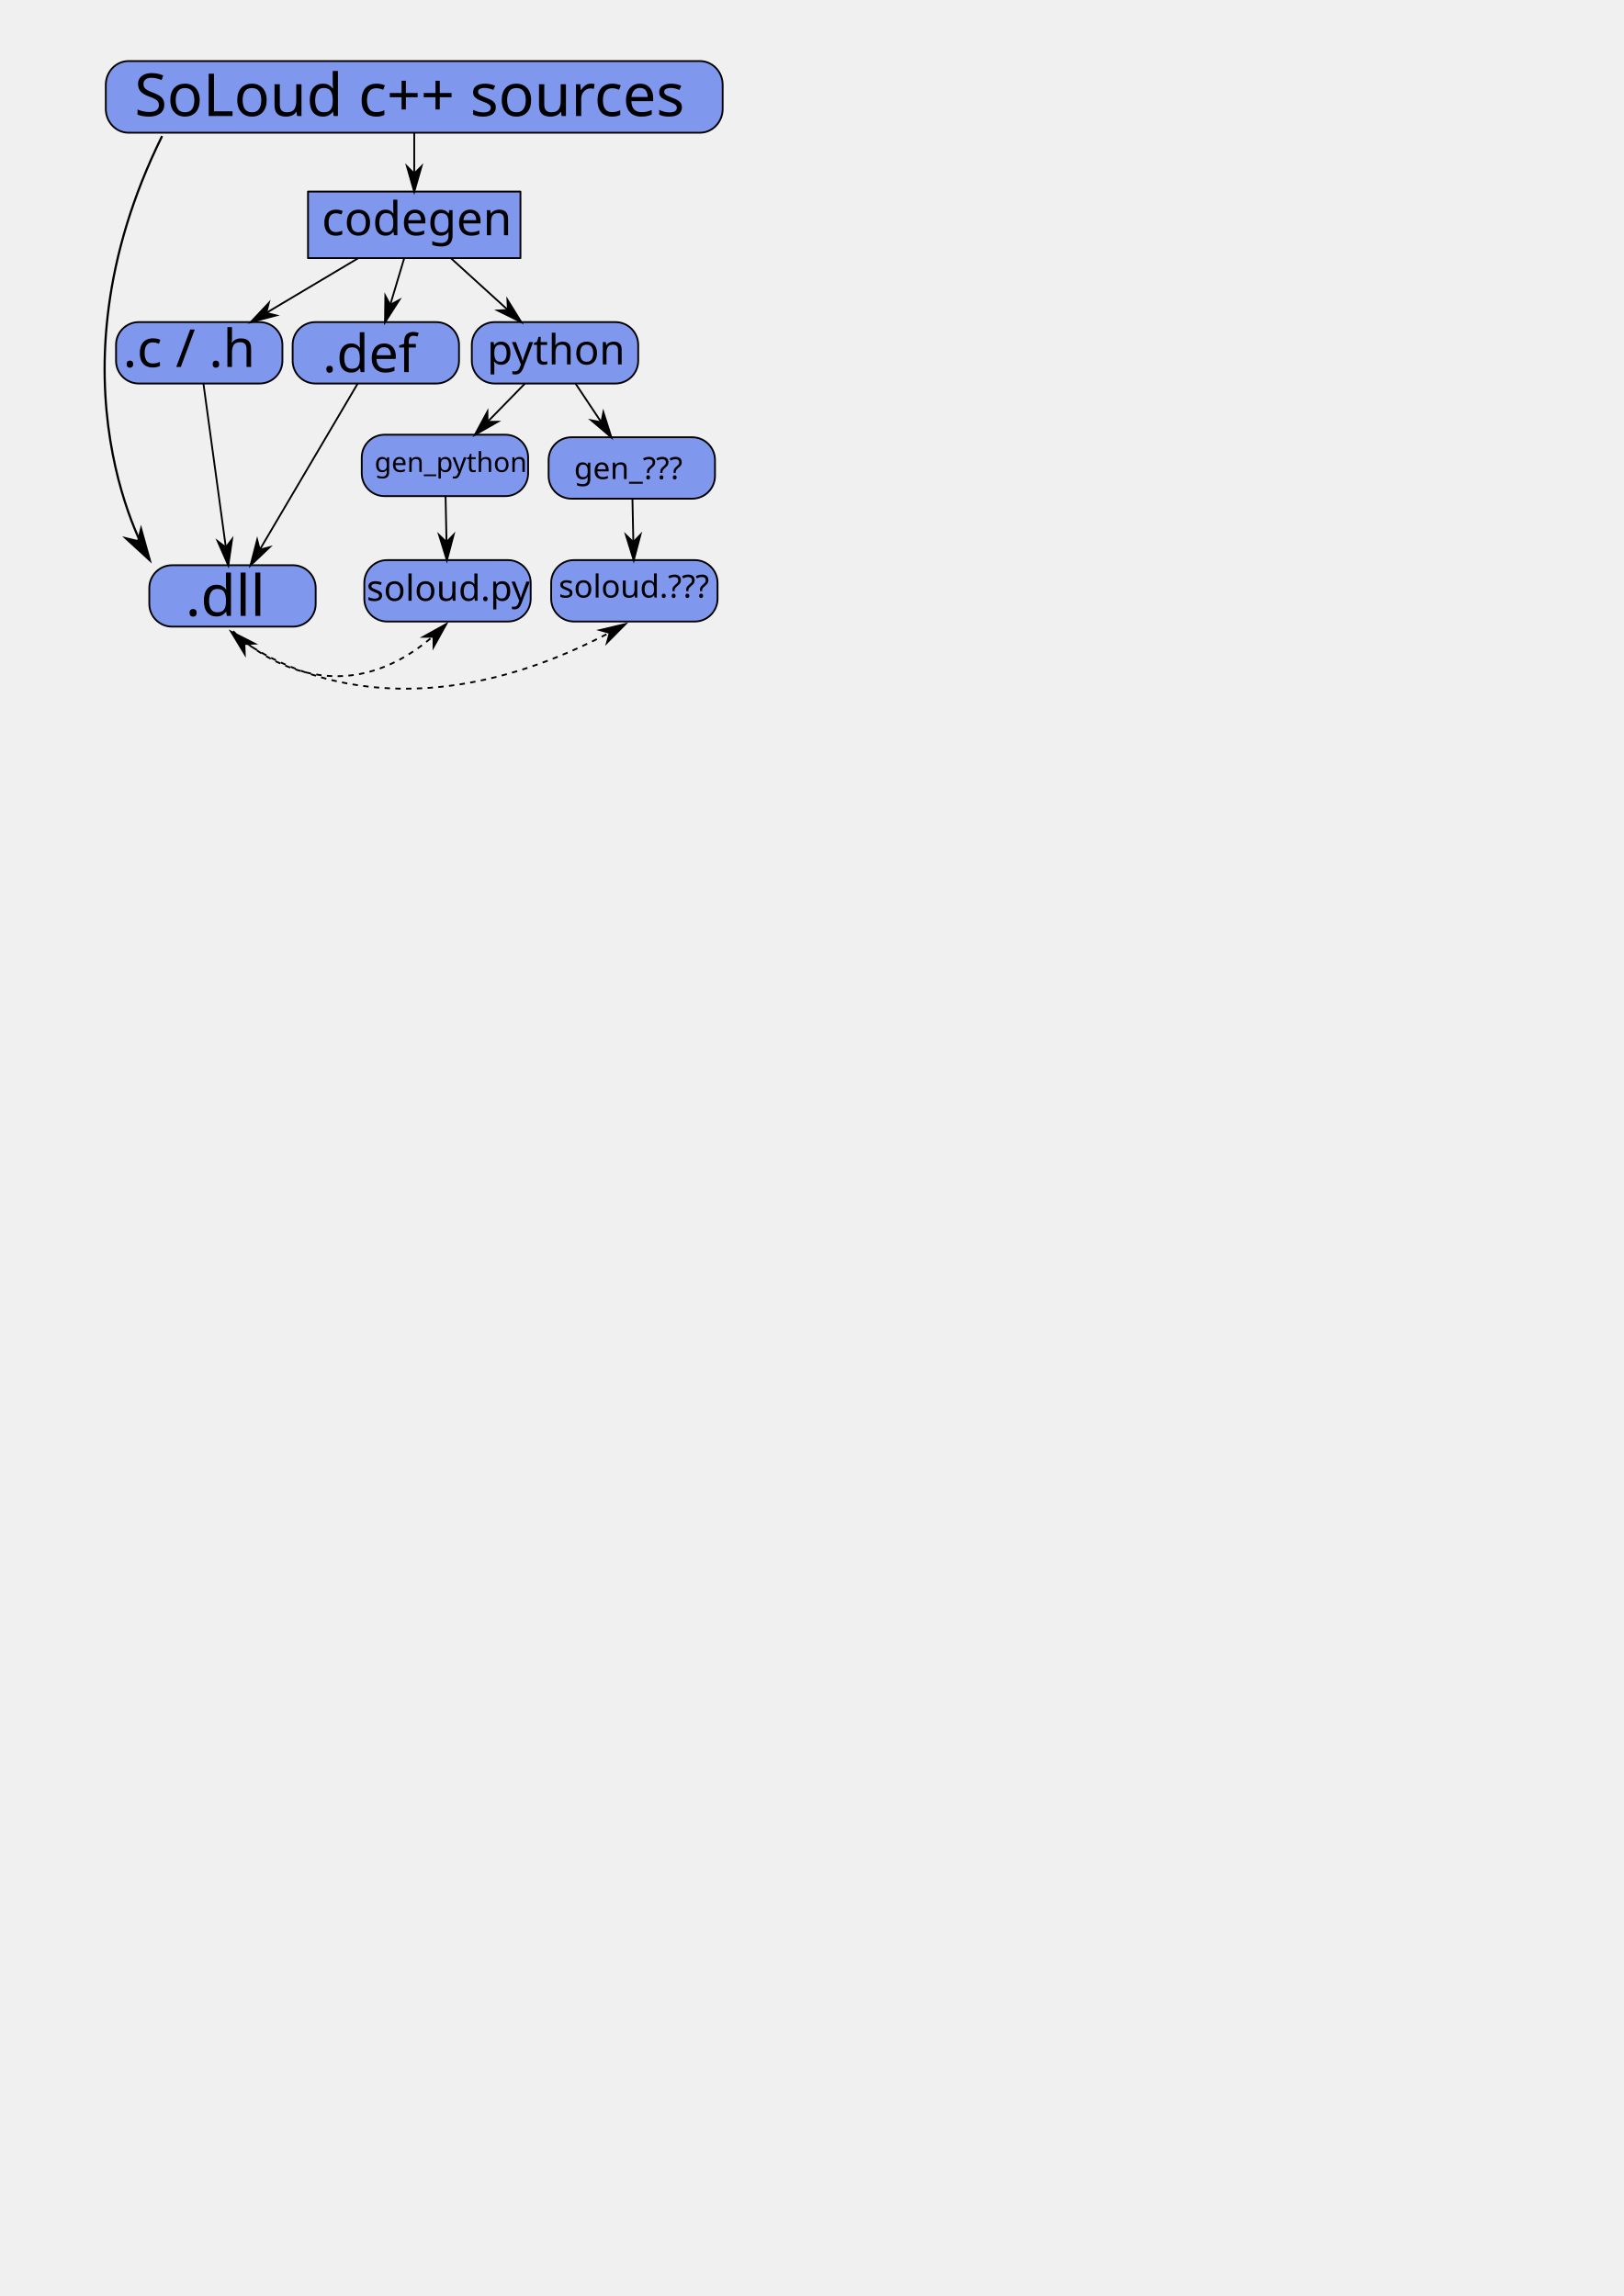
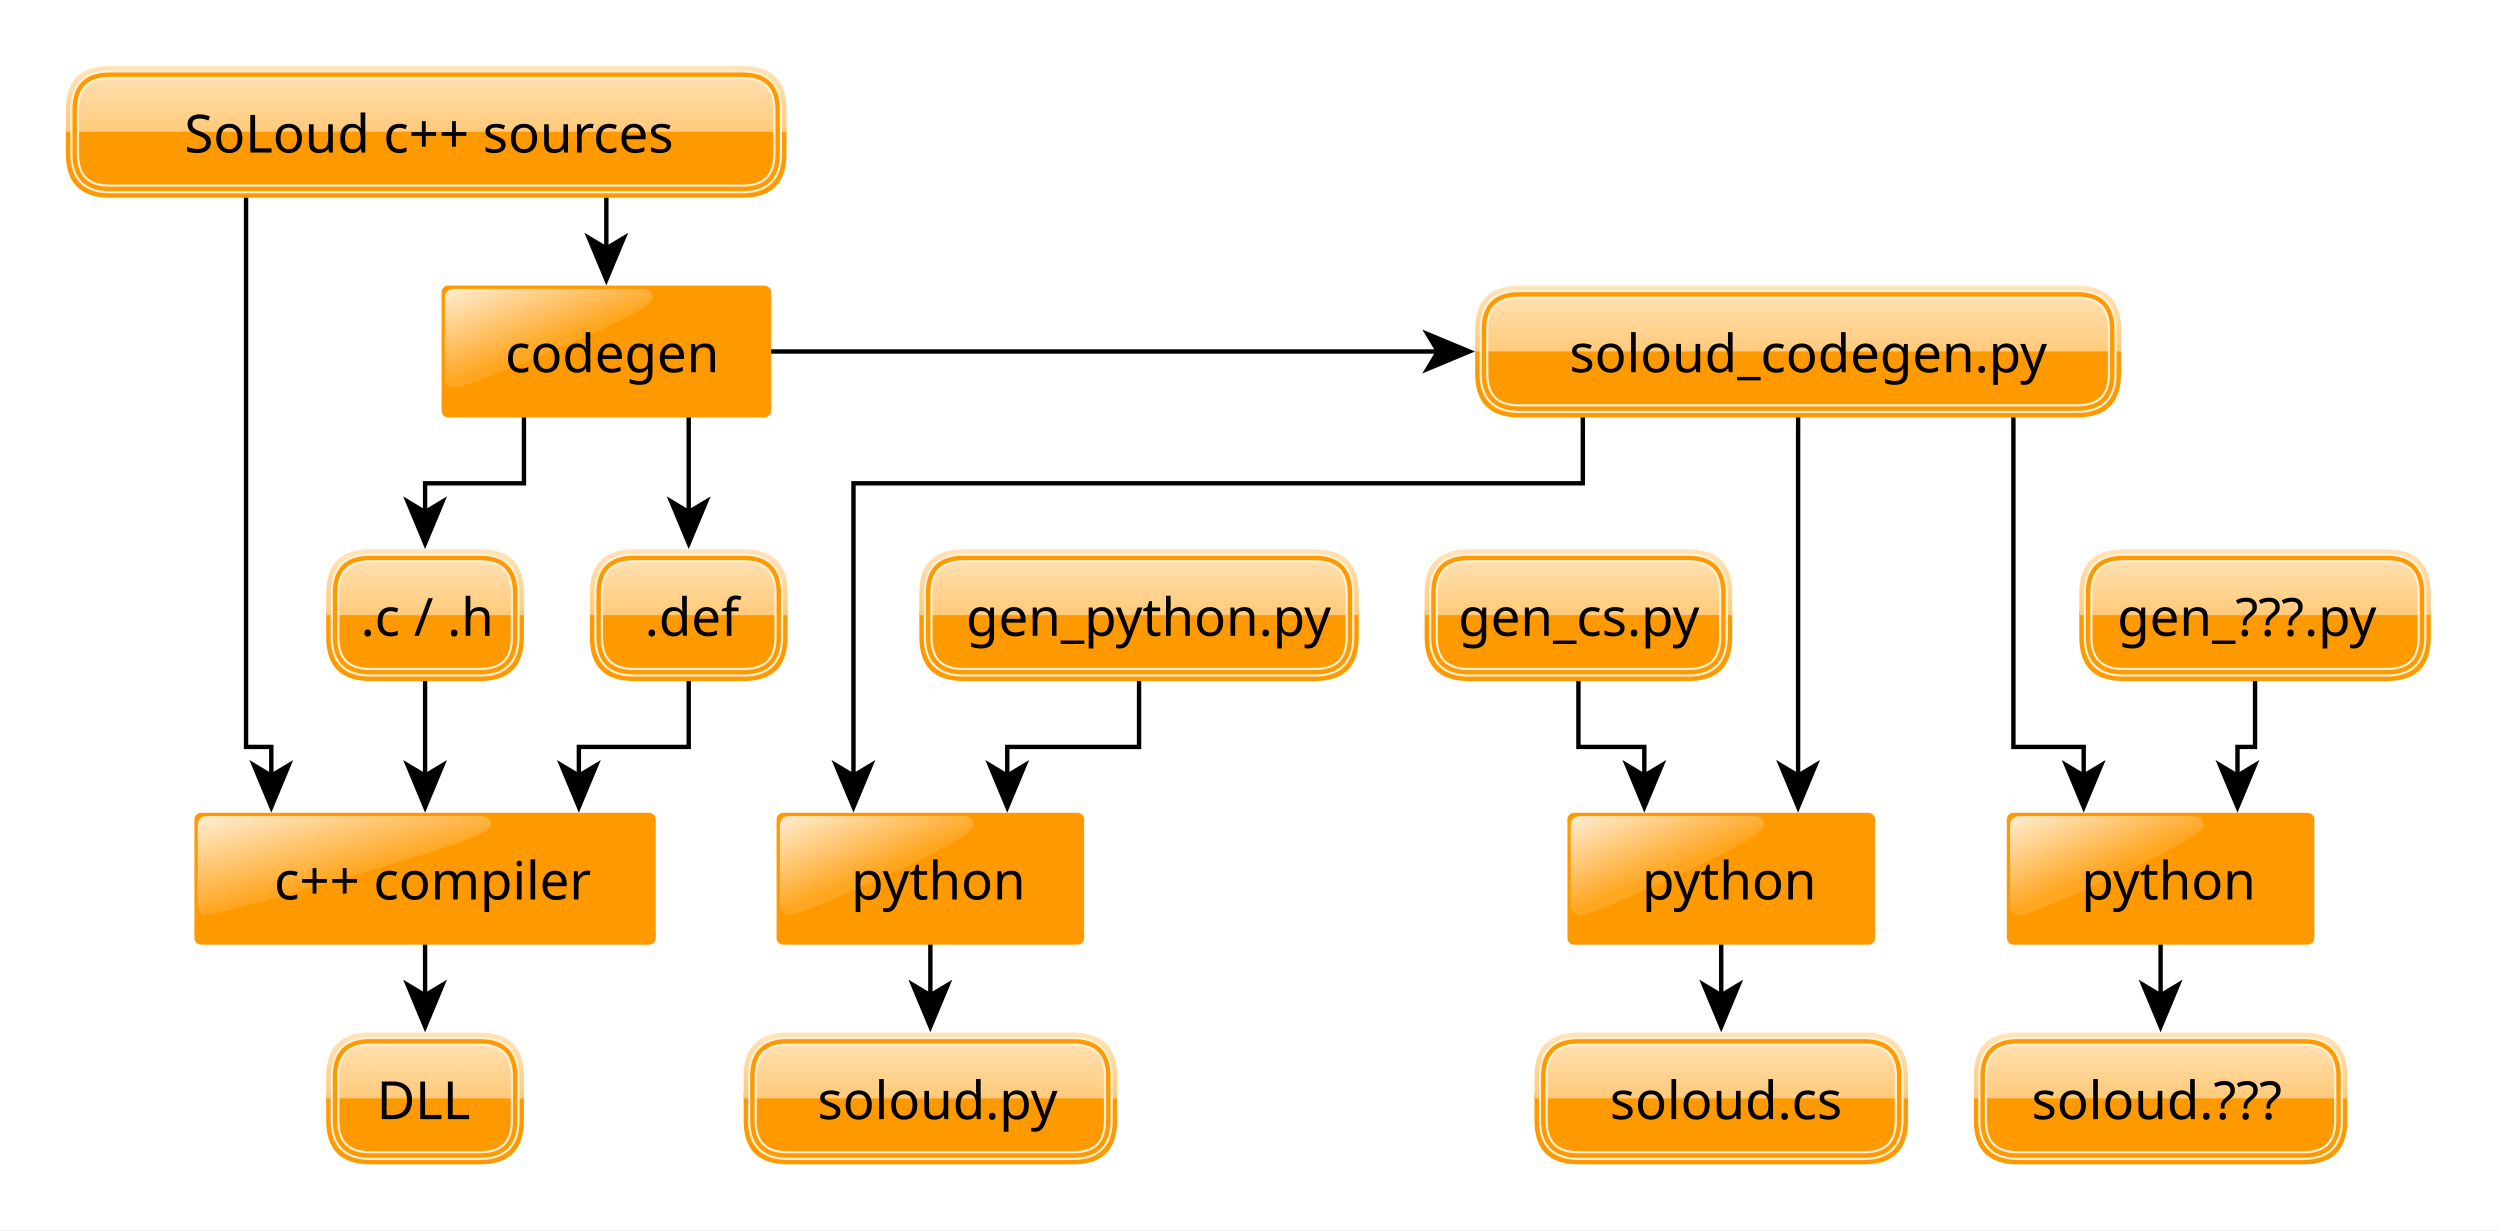
- <svg xmlns="http://www.w3.org/2000/svg" width="744.094" height="1052.362" id="svg2" version="1.1">
-   <defs id="defs4">
-     <marker orient="auto" refY="0.0" refX="0.0" id="Arrow1Lstart" style="overflow:visible">
-       <path id="path3833" d="M 0.0,0.0 L 5.0,-5.0 L -12.5,0.0 L 5.0,5.0 L 0.0,0.0 z " style="fill-rule:evenodd;stroke:#000000;stroke-width:1.0pt" transform="scale(0.8) translate(12.5,0)" />
-     </marker>
-     <marker orient="auto" refY="0.0" refX="0.0" id="Arrow1Lend" style="overflow:visible;">
-       <path id="path3836" d="M 0.0,0.0 L 5.0,-5.0 L -12.5,0.0 L 5.0,5.0 L 0.0,0.0 z " style="fill-rule:evenodd;stroke:#000000;stroke-width:1.0pt;" transform="scale(0.8) rotate(180) translate(12.5,0)" />
-     </marker>
-   </defs>
-   <g id="layer1">
-     <rect style="fill:#7f97ec;fill-opacity:1;stroke:#000000;stroke-width:0.821;stroke-linejoin:round;stroke-miterlimit:4;stroke-opacity:1;stroke-dasharray:none;stroke-dashoffset:0" id="rect2985" width="282.693" height="32.844" x="48.482" y="27.987" rx="10.438" ry="10.913" />
-     <rect style="fill:#7f97ec;fill-opacity:1;stroke:#000000;stroke-width:0.821;stroke-linejoin:round;stroke-miterlimit:4;stroke-opacity:1;stroke-dasharray:none;stroke-dashoffset:0" id="rect2987" width="97.359" height="30.498" x="141.149" y="87.81" rx="10.438" ry="0" />
-     <rect style="fill:#7f97ec;fill-opacity:1;stroke:#000000;stroke-width:0.821;stroke-linejoin:round;stroke-miterlimit:4;stroke-opacity:1;stroke-dasharray:none;stroke-dashoffset:0" id="rect2989" width="76.245" height="28.152" x="53.174" y="147.633" rx="10.438" />
-     <rect rx="10.438" y="147.633" x="134.111" height="28.152" width="76.245" id="rect2993" style="fill:#7f97ec;fill-opacity:1;stroke:#000000;stroke-width:0.821;stroke-linejoin:round;stroke-miterlimit:4;stroke-opacity:1;stroke-dasharray:none;stroke-dashoffset:0" />
-     <rect style="fill:#7f97ec;fill-opacity:1;stroke:#000000;stroke-width:0.821;stroke-linejoin:round;stroke-miterlimit:4;stroke-opacity:1;stroke-dasharray:none;stroke-dashoffset:0" id="rect2995" width="76.245" height="28.152" x="216.221" y="147.633" rx="10.438" />
-     <rect rx="10.438" y="199.245" x="165.782" height="28.152" width="76.245" id="rect2997" style="fill:#7f97ec;fill-opacity:1;stroke:#000000;stroke-width:0.821;stroke-linejoin:round;stroke-miterlimit:4;stroke-opacity:1;stroke-dasharray:none;stroke-dashoffset:0" />
-     <rect style="fill:#7f97ec;fill-opacity:1;stroke:#000000;stroke-width:0.821;stroke-linejoin:round;stroke-miterlimit:4;stroke-opacity:1;stroke-dasharray:none;stroke-dashoffset:0" id="rect2999" width="76.245" height="28.152" x="166.955" y="256.722" rx="10.438" />
-     <rect style="fill:#7f97ec;fill-opacity:1;stroke:#000000;stroke-width:0.821;stroke-linejoin:round;stroke-miterlimit:4;stroke-opacity:1;stroke-dasharray:none;stroke-dashoffset:0" id="rect3001" width="76.245" height="28.152" x="251.411" y="200.418" rx="10.438" />
-     <rect rx="10.438" y="256.722" x="252.584" height="28.152" width="76.245" id="rect3003" style="fill:#7f97ec;fill-opacity:1;stroke:#000000;stroke-width:0.821;stroke-linejoin:round;stroke-miterlimit:4;stroke-opacity:1;stroke-dasharray:none;stroke-dashoffset:0" />
-     <text xml:space="preserve" style="font-size:27.169px;font-style:normal;font-weight:normal;line-height:125%;letter-spacing:0px;word-spacing:0px;fill:#000000;fill-opacity:1;stroke:none;font-family:Sans" x="61.64" y="53.18" id="text3005">
-       <tspan id="tspan3007" x="61.64" y="53.18">SoLoud c++ sources</tspan>
-     </text>
-     <text xml:space="preserve" style="font-size:21.447px;font-style:normal;font-weight:normal;line-height:125%;letter-spacing:0px;word-spacing:0px;fill:#000000;fill-opacity:1;stroke:none;font-family:Sans" x="147.459" y="107.804" id="text3009">
-       <tspan id="tspan3011" x="147.459" y="107.804">codegen</tspan>
-     </text>
-     <text xml:space="preserve" style="font-size:24.027px;font-style:normal;font-weight:normal;line-height:125%;letter-spacing:0px;word-spacing:0px;fill:#000000;fill-opacity:1;stroke:none;font-family:Sans" x="56.321" y="168.193" id="text3013">
-       <tspan id="tspan3015" x="56.321" y="168.193">.c / .h</tspan>
-     </text>
-     <text id="text3017" y="170.539" x="147.815" style="font-size:24.027px;font-style:normal;font-weight:normal;line-height:125%;letter-spacing:0px;word-spacing:0px;fill:#000000;fill-opacity:1;stroke:none;font-family:Sans" xml:space="preserve">
-       <tspan y="170.539" x="147.815" id="tspan3019">.def</tspan>
-     </text>
-     <text xml:space="preserve" style="font-size:19.12px;font-style:normal;font-weight:normal;line-height:125%;letter-spacing:0px;word-spacing:0px;fill:#000000;fill-opacity:1;stroke:none;font-family:Sans" x="223.21" y="167.027" id="text3021">
-       <tspan id="tspan3023" x="223.21" y="167.027">python</tspan>
-     </text>
-     <text id="text3025" y="216.311" x="171.643" style="font-size:12.592px;font-style:normal;font-weight:normal;line-height:125%;letter-spacing:0px;word-spacing:0px;fill:#000000;fill-opacity:1;stroke:none;font-family:Sans" xml:space="preserve">
-       <tspan y="216.311" x="171.643" id="tspan3027">gen_python</tspan>
-     </text>
-     <text xml:space="preserve" style="font-size:14.028px;font-style:normal;font-weight:normal;line-height:125%;letter-spacing:0px;word-spacing:0px;fill:#000000;fill-opacity:1;stroke:none;font-family:Sans" x="263.091" y="219.563" id="text3029">
-       <tspan id="tspan3031" x="263.091" y="219.563">gen_???</tspan>
-     </text>
-     <text id="text3033" y="275.362" x="167.989" style="font-size:16.429px;font-style:normal;font-weight:normal;line-height:125%;letter-spacing:0px;word-spacing:0px;fill:#000000;fill-opacity:1;stroke:none;font-family:Sans" xml:space="preserve">
-       <tspan y="275.362" x="167.989" id="tspan3035">soloud.py</tspan>
-     </text>
-     <text xml:space="preserve" style="font-size:14.526px;font-style:normal;font-weight:normal;line-height:125%;letter-spacing:0px;word-spacing:0px;fill:#000000;fill-opacity:1;stroke:none;font-family:Sans" x="256.023" y="273.884" id="text3037">
-       <tspan id="tspan3039" x="256.023" y="273.884">soloud.???</tspan>
-     </text>
-     <path style="fill:none;stroke:#000000;stroke-width:0.821px;stroke-linecap:butt;stroke-linejoin:miter;stroke-opacity:1;marker-end:url(#Arrow1Lend)" d="m 189.828,60.831 1e-5,26.979" id="path3827" />
-     <path style="fill:none;stroke:#000000;stroke-width:0.821px;stroke-linecap:butt;stroke-linejoin:miter;stroke-opacity:1;marker-end:url(#Arrow1Lend)" d="M 164.21,118.308 114.944,147.633" id="path4273" />
-     <path style="fill:none;stroke:#000000;stroke-width:0.821px;stroke-linecap:butt;stroke-linejoin:miter;stroke-opacity:1;marker-end:url(#Arrow1Lend)" d="M 185.254,118.308 176.456,147.633" id="path4643" />
-     <path style="fill:none;stroke:#000000;stroke-width:0.821px;stroke-linecap:butt;stroke-linejoin:miter;stroke-opacity:1;marker-end:url(#Arrow1Lend)" d="M 206.602,118.308 238.86,147.633" id="path4827" />
-     <path style="fill:none;stroke:#000000;stroke-width:0.821px;stroke-linecap:butt;stroke-linejoin:miter;stroke-opacity:1;marker-end:url(#Arrow1Lend)" d="m 240.587,175.785 -22.927,23.46" id="path5013" />
-     <path style="fill:none;stroke:#000000;stroke-width:0.821px;stroke-linecap:butt;stroke-linejoin:miter;stroke-opacity:1;marker-end:url(#Arrow1Lend)" d="m 263.727,175.785 16.422,24.633" id="path5197" />
-     <path style="fill:none;stroke:#000000;stroke-width:0.821px;stroke-linecap:butt;stroke-linejoin:miter;stroke-opacity:1;marker-end:url(#Arrow1Lend)" d="m 204.192,227.397 0.598,29.325" id="path5381" />
-     <path style="fill:none;stroke:#000000;stroke-width:0.821px;stroke-linecap:butt;stroke-linejoin:miter;stroke-opacity:1;marker-end:url(#Arrow1Lend)" d="m 289.827,228.57 0.587,28.152" id="path5565" />
-     <rect rx="10.438" y="259.068" x="68.423" height="28.152" width="76.245" id="rect5749" style="fill:#7f97ec;fill-opacity:1;stroke:#000000;stroke-width:0.821;stroke-linejoin:round;stroke-miterlimit:4;stroke-opacity:1;stroke-dasharray:none;stroke-dashoffset:0" />
-     <text xml:space="preserve" style="font-size:26.102px;font-style:normal;font-weight:normal;line-height:125%;letter-spacing:0px;word-spacing:0px;fill:#000000;fill-opacity:1;stroke:none;font-family:Sans" x="85.001" y="282.287" id="text5751">
-       <tspan id="tspan5753" x="85.001" y="282.287">.dll</tspan>
-     </text>
-     <path style="fill:none;stroke:#000000;stroke-width:0.821px;stroke-linecap:butt;stroke-linejoin:miter;stroke-opacity:1;marker-end:url(#Arrow1Lend)" d="m 93.223,175.785 11.397,83.283" id="path5755" />
-     <path style="fill:none;stroke:#000000;stroke-width:0.821px;stroke-linecap:butt;stroke-linejoin:miter;stroke-opacity:1;marker-end:url(#Arrow1Lend)" d="M 163.936,175.785 114.843,259.068" id="path5939" />
-     <path style="fill:none;stroke:#000000;stroke-width:0.821;stroke-linecap:butt;stroke-linejoin:miter;stroke-opacity:1;marker-start:url(#Arrow1Lstart);marker-end:none;stroke-miterlimit:4;stroke-dasharray:2.463,2.463;stroke-dashoffset:0" d="m 204.491,286.047 c -51.612,51.612 -97.359,3.519 -97.359,3.519 l -1.173,1.173" id="path6123" />
-     <path style="fill:none;stroke:#000000;stroke-width:0.821;stroke-linecap:butt;stroke-linejoin:miter;stroke-opacity:1;marker-start:url(#Arrow1Lstart);marker-end:url(#Arrow1Lend);stroke-miterlimit:4;stroke-dasharray:2.463,2.463;stroke-dashoffset:0" d="m 286.601,286.047 c -114.954,64.515 -180.642,3.519 -180.642,3.519" id="path6125" />
-     <path style="fill:none;stroke:#000000;stroke-width:1px;stroke-linecap:butt;stroke-linejoin:miter;stroke-opacity:1;marker-end:url(#Arrow1Lend)" d="M 74.286,62.362 C 18.571,175.219 68.571,256.648 68.571,256.648" id="path7233" />
+ <svg xmlns="http://www.w3.org/2000/svg" fill-opacity="1" color-rendering="auto" color-interpolation="auto" text-rendering="auto" stroke="black" stroke-linecap="square" width="569" stroke-miterlimit="10" shape-rendering="auto" stroke-opacity="1" fill="black" stroke-dasharray="none" font-weight="normal" stroke-width="1" height="280" font-family="'Dialog'" font-style="normal" stroke-linejoin="miter" font-size="12" stroke-dashoffset="0" image-rendering="auto">
+   <defs id="genericDefs" />
+   <g>
+     <defs id="defs1">
+       <linearGradient x1="44.25" gradientUnits="userSpaceOnUse" x2="50.089" y1="170" y2="191.947" id="linearGradient1" spreadMethod="pad">
+         <stop stop-opacity="0.863" stop-color="rgb(255,255,255)" offset="0%" />
+         <stop stop-opacity="0.126" stop-color="rgb(255,255,255)" offset="100%" />
+       </linearGradient>
+       <linearGradient x1="74.25" gradientUnits="userSpaceOnUse" x2="74.25" y1="219" y2="251.5" id="linearGradient2" spreadMethod="pad">
+         <stop stop-opacity="1" stop-color="rgb(255,230,191)" offset="0%" />
+         <stop stop-opacity="1" stop-color="rgb(255,173,51)" offset="100%" />
+       </linearGradient>
+       <linearGradient x1="134.25" gradientUnits="userSpaceOnUse" x2="134.25" y1="109" y2="141.5" id="linearGradient3" spreadMethod="pad">
+         <stop stop-opacity="1" stop-color="rgb(255,230,191)" offset="0%" />
+         <stop stop-opacity="1" stop-color="rgb(255,173,51)" offset="100%" />
+       </linearGradient>
+       <linearGradient x1="74.25" gradientUnits="userSpaceOnUse" x2="74.25" y1="109" y2="141.5" id="linearGradient4" spreadMethod="pad">
+         <stop stop-opacity="1" stop-color="rgb(255,230,191)" offset="0%" />
+         <stop stop-opacity="1" stop-color="rgb(255,173,51)" offset="100%" />
+       </linearGradient>
+       <linearGradient x1="100.5" gradientUnits="userSpaceOnUse" x2="108.428" y1="50" y2="70.097" id="linearGradient5" spreadMethod="pad">
+         <stop stop-opacity="0.863" stop-color="rgb(255,255,255)" offset="0%" />
+         <stop stop-opacity="0.126" stop-color="rgb(255,255,255)" offset="100%" />
+       </linearGradient>
+       <linearGradient x1="449.25" gradientUnits="userSpaceOnUse" x2="449.25" y1="219" y2="251.5" id="linearGradient6" spreadMethod="pad">
+         <stop stop-opacity="1" stop-color="rgb(255,230,191)" offset="0%" />
+         <stop stop-opacity="1" stop-color="rgb(255,173,51)" offset="100%" />
+       </linearGradient>
+       <linearGradient x1="473.25" gradientUnits="userSpaceOnUse" x2="473.25" y1="109" y2="141.5" id="linearGradient7" spreadMethod="pad">
+         <stop stop-opacity="1" stop-color="rgb(255,230,191)" offset="0%" />
+         <stop stop-opacity="1" stop-color="rgb(255,173,51)" offset="100%" />
+       </linearGradient>
+       <linearGradient x1="456.75" gradientUnits="userSpaceOnUse" x2="465.144" y1="170" y2="189.573" id="linearGradient8" spreadMethod="pad">
+         <stop stop-opacity="0.863" stop-color="rgb(255,255,255)" offset="0%" />
+         <stop stop-opacity="0.126" stop-color="rgb(255,255,255)" offset="100%" />
+       </linearGradient>
+       <linearGradient x1="15" gradientUnits="userSpaceOnUse" x2="15" y1="-1" y2="31.5" id="linearGradient9" spreadMethod="pad">
+         <stop stop-opacity="1" stop-color="rgb(255,230,191)" offset="0%" />
+         <stop stop-opacity="1" stop-color="rgb(255,173,51)" offset="100%" />
+       </linearGradient>
+       <linearGradient x1="335.75" gradientUnits="userSpaceOnUse" x2="335.75" y1="49" y2="81.5" id="linearGradient10" spreadMethod="pad">
+         <stop stop-opacity="1" stop-color="rgb(255,230,191)" offset="0%" />
+         <stop stop-opacity="1" stop-color="rgb(255,173,51)" offset="100%" />
+       </linearGradient>
+       <linearGradient x1="209.25" gradientUnits="userSpaceOnUse" x2="209.25" y1="109" y2="141.5" id="linearGradient11" spreadMethod="pad">
+         <stop stop-opacity="1" stop-color="rgb(255,230,191)" offset="0%" />
+         <stop stop-opacity="1" stop-color="rgb(255,173,51)" offset="100%" />
+       </linearGradient>
+       <linearGradient x1="176.75" gradientUnits="userSpaceOnUse" x2="185.144" y1="170" y2="189.573" id="linearGradient12" spreadMethod="pad">
+         <stop stop-opacity="0.863" stop-color="rgb(255,255,255)" offset="0%" />
+         <stop stop-opacity="0.126" stop-color="rgb(255,255,255)" offset="100%" />
+       </linearGradient>
+       <linearGradient x1="169.25" gradientUnits="userSpaceOnUse" x2="169.25" y1="219" y2="251.5" id="linearGradient13" spreadMethod="pad">
+         <stop stop-opacity="1" stop-color="rgb(255,230,191)" offset="0%" />
+         <stop stop-opacity="1" stop-color="rgb(255,173,51)" offset="100%" />
+       </linearGradient>
+       <linearGradient x1="356.75" gradientUnits="userSpaceOnUse" x2="365.144" y1="170" y2="189.573" id="linearGradient14" spreadMethod="pad">
+         <stop stop-opacity="0.863" stop-color="rgb(255,255,255)" offset="0%" />
+         <stop stop-opacity="0.126" stop-color="rgb(255,255,255)" offset="100%" />
+       </linearGradient>
+       <linearGradient x1="324.25" gradientUnits="userSpaceOnUse" x2="324.25" y1="109" y2="141.5" id="linearGradient15" spreadMethod="pad">
+         <stop stop-opacity="1" stop-color="rgb(255,230,191)" offset="0%" />
+         <stop stop-opacity="1" stop-color="rgb(255,173,51)" offset="100%" />
+       </linearGradient>
+       <linearGradient x1="349.25" gradientUnits="userSpaceOnUse" x2="349.25" y1="219" y2="251.5" id="linearGradient16" spreadMethod="pad">
+         <stop stop-opacity="1" stop-color="rgb(255,230,191)" offset="0%" />
+         <stop stop-opacity="1" stop-color="rgb(255,173,51)" offset="100%" />
+       </linearGradient>
+       <clipPath clipPathUnits="userSpaceOnUse" id="clipPath1">
+         <path d="M0 0 L569 0 L569 280 L0 280 L0 0 Z" />
+       </clipPath>
+       <clipPath clipPathUnits="userSpaceOnUse" id="clipPath2">
+         <path d="M0 -15 L569 -15 L569 265 L0 265 L0 -15 Z" />
+       </clipPath>
+     </defs>
+     <g fill="white" text-rendering="geometricPrecision" shape-rendering="geometricPrecision" transform="translate(0,15)" stroke="white">
+       <rect x="0" width="569" height="280" y="-15" clip-path="url(#clipPath2)" stroke="none" />
+     </g>
+     <g fill="rgb(255,153,0)" text-rendering="geometricPrecision" shape-rendering="geometricPrecision" transform="matrix(1,0,0,1,0,15)" stroke="rgb(255,153,0)">
+       <rect x="44.25" y="170" clip-path="url(#clipPath2)" width="105" rx="1.5" ry="1.5" height="30" stroke="none" />
+       <path fill="url(#linearGradient1)" d="M45 173 Q45 170.75 47.25 170.75 L109.5 170.75 Q111.75 170.75 111.75 173 Q111.75 175.25 80.625 184.25 Q49.5 193.25 47.25 193.25 Q45 193.25 45 191 Z" clip-path="url(#clipPath2)" stroke="none" />
+     </g>
+     <g text-rendering="geometricPrecision" stroke-miterlimit="1.45" shape-rendering="geometricPrecision" font-family="sans-serif" transform="matrix(1,0,0,1,0,15)" stroke-linecap="butt">
+       <text x="62.402" xml:space="preserve" y="189.714" clip-path="url(#clipPath2)" stroke="none">c++ compiler</text>
+     </g>
+     <g fill="rgb(255,153,0)" text-rendering="geometricPrecision" shape-rendering="geometricPrecision" transform="matrix(1,0,0,1,0,15)" stroke="rgb(255,153,0)">
+       <path d="M74.25 234 L119.25 234 L119.25 240 Q119.25 250 109.25 250 L84.25 250 Q74.25 250 74.25 240 Z" stroke="none" clip-path="url(#clipPath2)" />
+       <path fill="url(#linearGradient2)" d="M74.25 230 Q74.25 220 84.25 220 L109.25 220 Q119.25 220 119.25 230 L119.25 235 L74.25 235 Z" clip-path="url(#clipPath2)" stroke="none" />
+       <path fill="none" d="M76.25 230 Q76.25 222 84.25 222 L109.25 222 Q117.25 222 117.25 230 L117.25 240 Q117.25 248 109.25 248 L84.25 248 Q76.25 248 76.25 240 Z" stroke-width="2" clip-path="url(#clipPath2)" stroke="rgb(255,240,217)" />
+       <path fill="none" d="M76.25 230 Q76.25 222 84.25 222 L109.25 222 Q117.25 222 117.25 230 L117.25 240 Q117.25 248 109.25 248 L84.25 248 Q76.25 248 76.25 240 Z" clip-path="url(#clipPath2)" />
+     </g>
+     <g text-rendering="geometricPrecision" stroke-miterlimit="1.45" shape-rendering="geometricPrecision" font-family="sans-serif" transform="matrix(1,0,0,1,0,15)" stroke-linecap="butt">
+       <text x="85.743" xml:space="preserve" y="239.714" clip-path="url(#clipPath2)" stroke="none">DLL</text>
+     </g>
+     <g fill="rgb(255,153,0)" text-rendering="geometricPrecision" shape-rendering="geometricPrecision" transform="matrix(1,0,0,1,0,15)" stroke="rgb(255,153,0)">
+       <path d="M134.25 124 L179.25 124 L179.25 130 Q179.25 140 169.25 140 L144.25 140 Q134.25 140 134.25 130 Z" stroke="none" clip-path="url(#clipPath2)" />
+       <path fill="url(#linearGradient3)" d="M134.25 120 Q134.25 110 144.25 110 L169.25 110 Q179.25 110 179.25 120 L179.25 125 L134.25 125 Z" clip-path="url(#clipPath2)" stroke="none" />
+       <path fill="none" d="M136.25 120 Q136.25 112 144.25 112 L169.25 112 Q177.25 112 177.25 120 L177.25 130 Q177.25 138 169.25 138 L144.25 138 Q136.25 138 136.25 130 Z" stroke-width="2" clip-path="url(#clipPath2)" stroke="rgb(255,240,217)" />
+       <path fill="none" d="M136.25 120 Q136.25 112 144.25 112 L169.25 112 Q177.25 112 177.25 120 L177.25 130 Q177.25 138 169.25 138 L144.25 138 Q136.25 138 136.25 130 Z" clip-path="url(#clipPath2)" />
+     </g>
+     <g text-rendering="geometricPrecision" stroke-miterlimit="1.45" shape-rendering="geometricPrecision" font-family="sans-serif" transform="matrix(1,0,0,1,0,15)" stroke-linecap="butt">
+       <text x="146.742" xml:space="preserve" y="129.714" clip-path="url(#clipPath2)" stroke="none">.def</text>
+     </g>
+     <g fill="rgb(255,153,0)" text-rendering="geometricPrecision" shape-rendering="geometricPrecision" transform="matrix(1,0,0,1,0,15)" stroke="rgb(255,153,0)">
+       <path d="M74.25 124 L119.25 124 L119.25 130 Q119.25 140 109.25 140 L84.25 140 Q74.25 140 74.25 130 Z" stroke="none" clip-path="url(#clipPath2)" />
+       <path fill="url(#linearGradient4)" d="M74.25 120 Q74.25 110 84.25 110 L109.25 110 Q119.25 110 119.25 120 L119.25 125 L74.25 125 Z" clip-path="url(#clipPath2)" stroke="none" />
+       <path fill="none" d="M76.25 120 Q76.25 112 84.25 112 L109.25 112 Q117.25 112 117.25 120 L117.25 130 Q117.25 138 109.25 138 L84.25 138 Q76.25 138 76.25 130 Z" stroke-width="2" clip-path="url(#clipPath2)" stroke="rgb(255,240,217)" />
+       <path fill="none" d="M76.25 120 Q76.25 112 84.25 112 L109.25 112 Q117.25 112 117.25 120 L117.25 130 Q117.25 138 109.25 138 L84.25 138 Q76.25 138 76.25 130 Z" clip-path="url(#clipPath2)" />
+     </g>
+     <g text-rendering="geometricPrecision" stroke-miterlimit="1.45" shape-rendering="geometricPrecision" font-family="sans-serif" transform="matrix(1,0,0,1,0,15)" stroke-linecap="butt">
+       <text x="82.078" xml:space="preserve" y="129.714" clip-path="url(#clipPath2)" stroke="none">.c / .h</text>
+     </g>
+     <g fill="rgb(255,153,0)" text-rendering="geometricPrecision" shape-rendering="geometricPrecision" transform="matrix(1,0,0,1,0,15)" stroke="rgb(255,153,0)">
+       <rect x="100.5" y="50" clip-path="url(#clipPath2)" width="75" rx="1.5" ry="1.5" height="30" stroke="none" />
+       <path fill="url(#linearGradient5)" d="M101.25 53 Q101.25 50.75 103.5 50.75 L146.25 50.75 Q148.5 50.75 148.5 53 Q148.5 55.25 127.125 64.25 Q105.75 73.25 103.5 73.25 Q101.25 73.25 101.25 71 Z" clip-path="url(#clipPath2)" stroke="none" />
+     </g>
+     <g text-rendering="geometricPrecision" stroke-miterlimit="1.45" shape-rendering="geometricPrecision" font-family="sans-serif" transform="matrix(1,0,0,1,0,15)" stroke-linecap="butt">
+       <text x="114.978" xml:space="preserve" y="69.714" clip-path="url(#clipPath2)" stroke="none">codegen</text>
+     </g>
+     <g fill="rgb(255,153,0)" text-rendering="geometricPrecision" shape-rendering="geometricPrecision" transform="matrix(1,0,0,1,0,15)" stroke="rgb(255,153,0)">
+       <path d="M449.25 234 L534.25 234 L534.25 240 Q534.25 250 524.25 250 L459.25 250 Q449.25 250 449.25 240 Z" stroke="none" clip-path="url(#clipPath2)" />
+       <path fill="url(#linearGradient6)" d="M449.25 230 Q449.25 220 459.25 220 L524.25 220 Q534.25 220 534.25 230 L534.25 235 L449.25 235 Z" clip-path="url(#clipPath2)" stroke="none" />
+       <path fill="none" d="M451.25 230 Q451.25 222 459.25 222 L524.25 222 Q532.25 222 532.25 230 L532.25 240 Q532.25 248 524.25 248 L459.25 248 Q451.25 248 451.25 240 Z" stroke-width="2" clip-path="url(#clipPath2)" stroke="rgb(255,240,217)" />
+       <path fill="none" d="M451.25 230 Q451.25 222 459.25 222 L524.25 222 Q532.25 222 532.25 230 L532.25 240 Q532.25 248 524.25 248 L459.25 248 Q451.25 248 451.25 240 Z" clip-path="url(#clipPath2)" />
+     </g>
+     <g text-rendering="geometricPrecision" stroke-miterlimit="1.45" shape-rendering="geometricPrecision" font-family="sans-serif" transform="matrix(1,0,0,1,0,15)" stroke-linecap="butt">
+       <text x="462.392" xml:space="preserve" y="239.714" clip-path="url(#clipPath2)" stroke="none">soloud.???</text>
+     </g>
+     <g fill="rgb(255,153,0)" text-rendering="geometricPrecision" shape-rendering="geometricPrecision" transform="matrix(1,0,0,1,0,15)" stroke="rgb(255,153,0)">
+       <path d="M473.25 124 L553.25 124 L553.25 130 Q553.25 140 543.25 140 L483.25 140 Q473.25 140 473.25 130 Z" stroke="none" clip-path="url(#clipPath2)" />
+       <path fill="url(#linearGradient7)" d="M473.25 120 Q473.25 110 483.25 110 L543.25 110 Q553.25 110 553.25 120 L553.25 125 L473.25 125 Z" clip-path="url(#clipPath2)" stroke="none" />
+       <path fill="none" d="M475.25 120 Q475.25 112 483.25 112 L543.25 112 Q551.25 112 551.25 120 L551.25 130 Q551.25 138 543.25 138 L483.25 138 Q475.25 138 475.25 130 Z" stroke-width="2" clip-path="url(#clipPath2)" stroke="rgb(255,240,217)" />
+       <path fill="none" d="M475.25 120 Q475.25 112 483.25 112 L543.25 112 Q551.25 112 551.25 120 L551.25 130 Q551.25 138 543.25 138 L483.25 138 Q475.25 138 475.25 130 Z" clip-path="url(#clipPath2)" />
+     </g>
+     <g text-rendering="geometricPrecision" stroke-miterlimit="1.45" shape-rendering="geometricPrecision" font-family="sans-serif" transform="matrix(1,0,0,1,0,15)" stroke-linecap="butt">
+       <text x="481.888" xml:space="preserve" y="129.714" clip-path="url(#clipPath2)" stroke="none">gen_???.py</text>
+     </g>
+     <g fill="rgb(255,153,0)" text-rendering="geometricPrecision" shape-rendering="geometricPrecision" transform="matrix(1,0,0,1,0,15)" stroke="rgb(255,153,0)">
+       <rect x="456.75" y="170" clip-path="url(#clipPath2)" width="70" rx="1.5" ry="1.5" height="30" stroke="none" />
+       <path fill="url(#linearGradient8)" d="M457.5 173 Q457.5 170.75 459.75 170.75 L499.25 170.75 Q501.5 170.75 501.5 173 Q501.5 175.25 481.75 184.25 Q462 193.25 459.75 193.25 Q457.5 193.25 457.5 191 Z" clip-path="url(#clipPath2)" stroke="none" />
+     </g>
+     <g text-rendering="geometricPrecision" stroke-miterlimit="1.45" shape-rendering="geometricPrecision" font-family="sans-serif" transform="matrix(1,0,0,1,0,15)" stroke-linecap="butt">
+       <text x="473.735" xml:space="preserve" y="189.714" clip-path="url(#clipPath2)" stroke="none">python</text>
+     </g>
+     <g fill="rgb(255,153,0)" text-rendering="geometricPrecision" shape-rendering="geometricPrecision" transform="matrix(1,0,0,1,0,15)" stroke="rgb(255,153,0)">
+       <path d="M15 14 L179 14 L179 20 Q179 30 169 30 L25 30 Q15 30 15 20 Z" stroke="none" clip-path="url(#clipPath2)" />
+       <path fill="url(#linearGradient9)" d="M15 10 Q15 0 25 0 L169 0 Q179 0 179 10 L179 15 L15 15 Z" clip-path="url(#clipPath2)" stroke="none" />
+       <path fill="none" d="M17 10 Q17 2 25 2 L169 2 Q177 2 177 10 L177 20 Q177 28 169 28 L25 28 Q17 28 17 20 Z" stroke-width="2" clip-path="url(#clipPath2)" stroke="rgb(255,240,217)" />
+       <path fill="none" d="M17 10 Q17 2 25 2 L169 2 Q177 2 177 10 L177 20 Q177 28 169 28 L25 28 Q17 28 17 20 Z" clip-path="url(#clipPath2)" />
+     </g>
+     <g text-rendering="geometricPrecision" stroke-miterlimit="1.45" shape-rendering="geometricPrecision" font-family="sans-serif" transform="matrix(1,0,0,1,0,15)" stroke-linecap="butt">
+       <text x="41.963" xml:space="preserve" y="19.714" clip-path="url(#clipPath2)" stroke="none">SoLoud c++ sources</text>
+     </g>
+     <g fill="rgb(255,153,0)" text-rendering="geometricPrecision" shape-rendering="geometricPrecision" transform="matrix(1,0,0,1,0,15)" stroke="rgb(255,153,0)">
+       <path d="M335.75 64 L482.75 64 L482.75 70 Q482.75 80 472.75 80 L345.75 80 Q335.75 80 335.75 70 Z" stroke="none" clip-path="url(#clipPath2)" />
+       <path fill="url(#linearGradient10)" d="M335.75 60 Q335.75 50 345.75 50 L472.75 50 Q482.75 50 482.75 60 L482.75 65 L335.75 65 Z" clip-path="url(#clipPath2)" stroke="none" />
+       <path fill="none" d="M337.75 60 Q337.75 52 345.75 52 L472.75 52 Q480.75 52 480.75 60 L480.75 70 Q480.75 78 472.75 78 L345.75 78 Q337.75 78 337.75 70 Z" stroke-width="2" clip-path="url(#clipPath2)" stroke="rgb(255,240,217)" />
+       <path fill="none" d="M337.75 60 Q337.75 52 345.75 52 L472.75 52 Q480.75 52 480.75 60 L480.75 70 Q480.75 78 472.75 78 L345.75 78 Q337.75 78 337.75 70 Z" clip-path="url(#clipPath2)" />
+     </g>
+     <g text-rendering="geometricPrecision" stroke-miterlimit="1.45" shape-rendering="geometricPrecision" font-family="sans-serif" transform="matrix(1,0,0,1,0,15)" stroke-linecap="butt">
+       <text x="357.207" xml:space="preserve" y="69.714" clip-path="url(#clipPath2)" stroke="none">soloud_codegen.py</text>
+     </g>
+     <g fill="rgb(255,153,0)" text-rendering="geometricPrecision" shape-rendering="geometricPrecision" transform="matrix(1,0,0,1,0,15)" stroke="rgb(255,153,0)">
+       <path d="M209.25 124 L309.25 124 L309.25 130 Q309.25 140 299.25 140 L219.25 140 Q209.25 140 209.25 130 Z" stroke="none" clip-path="url(#clipPath2)" />
+       <path fill="url(#linearGradient11)" d="M209.25 120 Q209.25 110 219.25 110 L299.25 110 Q309.25 110 309.25 120 L309.25 125 L209.25 125 Z" clip-path="url(#clipPath2)" stroke="none" />
+       <path fill="none" d="M211.25 120 Q211.25 112 219.25 112 L299.25 112 Q307.25 112 307.25 120 L307.25 130 Q307.25 138 299.25 138 L219.25 138 Q211.25 138 211.25 130 Z" stroke-width="2" clip-path="url(#clipPath2)" stroke="rgb(255,240,217)" />
+       <path fill="none" d="M211.25 120 Q211.25 112 219.25 112 L299.25 112 Q307.25 112 307.25 120 L307.25 130 Q307.25 138 299.25 138 L219.25 138 Q211.25 138 211.25 130 Z" clip-path="url(#clipPath2)" />
+     </g>
+     <g text-rendering="geometricPrecision" stroke-miterlimit="1.45" shape-rendering="geometricPrecision" font-family="sans-serif" transform="matrix(1,0,0,1,0,15)" stroke-linecap="butt">
+       <text x="219.884" xml:space="preserve" y="129.714" clip-path="url(#clipPath2)" stroke="none">gen_python.py</text>
+     </g>
+     <g fill="rgb(255,153,0)" text-rendering="geometricPrecision" shape-rendering="geometricPrecision" transform="matrix(1,0,0,1,0,15)" stroke="rgb(255,153,0)">
+       <rect x="176.75" y="170" clip-path="url(#clipPath2)" width="70" rx="1.5" ry="1.5" height="30" stroke="none" />
+       <path fill="url(#linearGradient12)" d="M177.5 173 Q177.5 170.75 179.75 170.75 L219.25 170.75 Q221.5 170.75 221.5 173 Q221.5 175.25 201.75 184.25 Q182 193.25 179.75 193.25 Q177.5 193.25 177.5 191 Z" clip-path="url(#clipPath2)" stroke="none" />
+     </g>
+     <g text-rendering="geometricPrecision" stroke-miterlimit="1.45" shape-rendering="geometricPrecision" font-family="sans-serif" transform="matrix(1,0,0,1,0,15)" stroke-linecap="butt">
+       <text x="193.735" xml:space="preserve" y="189.714" clip-path="url(#clipPath2)" stroke="none">python</text>
+     </g>
+     <g fill="rgb(255,153,0)" text-rendering="geometricPrecision" shape-rendering="geometricPrecision" transform="matrix(1,0,0,1,0,15)" stroke="rgb(255,153,0)">
+       <path d="M169.25 234 L254.25 234 L254.25 240 Q254.25 250 244.25 250 L179.25 250 Q169.25 250 169.25 240 Z" stroke="none" clip-path="url(#clipPath2)" />
+       <path fill="url(#linearGradient13)" d="M169.25 230 Q169.25 220 179.25 220 L244.25 220 Q254.25 220 254.25 230 L254.25 235 L169.25 235 Z" clip-path="url(#clipPath2)" stroke="none" />
+       <path fill="none" d="M171.25 230 Q171.25 222 179.25 222 L244.25 222 Q252.25 222 252.25 230 L252.25 240 Q252.25 248 244.25 248 L179.25 248 Q171.25 248 171.25 240 Z" stroke-width="2" clip-path="url(#clipPath2)" stroke="rgb(255,240,217)" />
+       <path fill="none" d="M171.25 230 Q171.25 222 179.25 222 L244.25 222 Q252.25 222 252.25 230 L252.25 240 Q252.25 248 244.25 248 L179.25 248 Q171.25 248 171.25 240 Z" clip-path="url(#clipPath2)" />
+     </g>
+     <g text-rendering="geometricPrecision" stroke-miterlimit="1.45" shape-rendering="geometricPrecision" font-family="sans-serif" transform="matrix(1,0,0,1,0,15)" stroke-linecap="butt">
+       <text x="186.065" xml:space="preserve" y="239.714" clip-path="url(#clipPath2)" stroke="none">soloud.py</text>
+     </g>
+     <g fill="rgb(255,153,0)" text-rendering="geometricPrecision" shape-rendering="geometricPrecision" transform="matrix(1,0,0,1,0,15)" stroke="rgb(255,153,0)">
+       <rect x="356.75" y="170" clip-path="url(#clipPath2)" width="70" rx="1.5" ry="1.5" height="30" stroke="none" />
+       <path fill="url(#linearGradient14)" d="M357.5 173 Q357.5 170.75 359.75 170.75 L399.25 170.75 Q401.5 170.75 401.5 173 Q401.5 175.25 381.75 184.25 Q362 193.25 359.75 193.25 Q357.5 193.25 357.5 191 Z" clip-path="url(#clipPath2)" stroke="none" />
+     </g>
+     <g text-rendering="geometricPrecision" stroke-miterlimit="1.45" shape-rendering="geometricPrecision" font-family="sans-serif" transform="matrix(1,0,0,1,0,15)" stroke-linecap="butt">
+       <text x="373.735" xml:space="preserve" y="189.714" clip-path="url(#clipPath2)" stroke="none">python</text>
+     </g>
+     <g fill="rgb(255,153,0)" text-rendering="geometricPrecision" shape-rendering="geometricPrecision" transform="matrix(1,0,0,1,0,15)" stroke="rgb(255,153,0)">
+       <path d="M324.25 124 L394.25 124 L394.25 130 Q394.25 140 384.25 140 L334.25 140 Q324.25 140 324.25 130 Z" stroke="none" clip-path="url(#clipPath2)" />
+       <path fill="url(#linearGradient15)" d="M324.25 120 Q324.25 110 334.25 110 L384.25 110 Q394.25 110 394.25 120 L394.25 125 L324.25 125 Z" clip-path="url(#clipPath2)" stroke="none" />
+       <path fill="none" d="M326.25 120 Q326.25 112 334.25 112 L384.25 112 Q392.25 112 392.25 120 L392.25 130 Q392.25 138 384.25 138 L334.25 138 Q326.25 138 326.25 130 Z" stroke-width="2" clip-path="url(#clipPath2)" stroke="rgb(255,240,217)" />
+       <path fill="none" d="M326.25 120 Q326.25 112 334.25 112 L384.25 112 Q392.25 112 392.25 120 L392.25 130 Q392.25 138 384.25 138 L334.25 138 Q326.25 138 326.25 130 Z" clip-path="url(#clipPath2)" />
+     </g>
+     <g text-rendering="geometricPrecision" stroke-miterlimit="1.45" shape-rendering="geometricPrecision" font-family="sans-serif" transform="matrix(1,0,0,1,0,15)" stroke-linecap="butt">
+       <text x="331.898" xml:space="preserve" y="129.714" clip-path="url(#clipPath2)" stroke="none">gen_cs.py</text>
+     </g>
+     <g fill="rgb(255,153,0)" text-rendering="geometricPrecision" shape-rendering="geometricPrecision" transform="matrix(1,0,0,1,0,15)" stroke="rgb(255,153,0)">
+       <path d="M349.25 234 L434.25 234 L434.25 240 Q434.25 250 424.25 250 L359.25 250 Q349.25 250 349.25 240 Z" stroke="none" clip-path="url(#clipPath2)" />
+       <path fill="url(#linearGradient16)" d="M349.25 230 Q349.25 220 359.25 220 L424.25 220 Q434.25 220 434.25 230 L434.25 235 L349.25 235 Z" clip-path="url(#clipPath2)" stroke="none" />
+       <path fill="none" d="M351.25 230 Q351.25 222 359.25 222 L424.25 222 Q432.25 222 432.25 230 L432.25 240 Q432.25 248 424.25 248 L359.25 248 Q351.25 248 351.25 240 Z" stroke-width="2" clip-path="url(#clipPath2)" stroke="rgb(255,240,217)" />
+       <path fill="none" d="M351.25 230 Q351.25 222 359.25 222 L424.25 222 Q432.25 222 432.25 230 L432.25 240 Q432.25 248 424.25 248 L359.25 248 Q351.25 248 351.25 240 Z" clip-path="url(#clipPath2)" />
+     </g>
+     <g text-rendering="geometricPrecision" stroke-miterlimit="1.45" shape-rendering="geometricPrecision" font-family="sans-serif" transform="matrix(1,0,0,1,0,15)" stroke-linecap="butt">
+       <text x="366.402" xml:space="preserve" y="239.714" clip-path="url(#clipPath2)" stroke="none">soloud.cs</text>
+     </g>
+     <g text-rendering="geometricPrecision" stroke-miterlimit="1.45" shape-rendering="geometricPrecision" transform="matrix(1,0,0,1,0,15)" stroke-linecap="butt">
+       <path fill="none" d="M96.75 200 L96.75 211.961" clip-path="url(#clipPath2)" />
+     </g>
+     <g text-rendering="geometricPrecision" stroke-miterlimit="1.45" shape-rendering="geometricPrecision" transform="matrix(1,0,0,1,0,15)" stroke-linecap="butt">
+       <path d="M96.75 219.961 L101.75 207.961 L96.75 210.961 L91.75 207.961 Z" stroke="none" clip-path="url(#clipPath2)" />
+       <path fill="none" d="M156.75 140 L156.75 155 L131.75 155 L131.75 161.971" clip-path="url(#clipPath2)" />
+       <path d="M131.75 169.971 L136.75 157.971 L131.75 160.971 L126.75 157.971 Z" clip-path="url(#clipPath2)" stroke="none" />
+       <path fill="none" d="M96.75 140 L96.75 161.971" clip-path="url(#clipPath2)" />
+       <path d="M96.75 169.971 L101.75 157.971 L96.75 160.971 L91.75 157.971 Z" clip-path="url(#clipPath2)" stroke="none" />
+       <path fill="none" d="M119.25 80 L119.25 95 L96.75 95 L96.75 101.971" clip-path="url(#clipPath2)" />
+       <path d="M96.75 109.971 L101.75 97.971 L96.75 100.971 L91.75 97.971 Z" clip-path="url(#clipPath2)" stroke="none" />
+       <path fill="none" d="M156.75 80 L156.75 101.971" clip-path="url(#clipPath2)" />
+       <path d="M156.75 109.971 L161.75 97.971 L156.75 100.971 L151.75 97.971 Z" clip-path="url(#clipPath2)" stroke="none" />
+       <path fill="none" d="M513.25 140 L513.25 155 L509.25 155 L509.25 161.971" clip-path="url(#clipPath2)" />
+       <path d="M509.25 169.971 L514.25 157.971 L509.25 160.971 L504.25 157.971 Z" clip-path="url(#clipPath2)" stroke="none" />
+       <path fill="none" d="M491.75 200 L491.75 211.961" clip-path="url(#clipPath2)" />
+       <path d="M491.75 219.961 L496.75 207.961 L491.75 210.961 L486.75 207.961 Z" clip-path="url(#clipPath2)" stroke="none" />
+       <path fill="none" d="M56 30 L56 155 L61.75 155 L61.75 161.971" clip-path="url(#clipPath2)" />
+       <path d="M61.75 169.971 L66.75 157.971 L61.75 160.971 L56.75 157.971 Z" clip-path="url(#clipPath2)" stroke="none" />
+       <path fill="none" d="M138 30 L138 41.961" clip-path="url(#clipPath2)" />
+       <path d="M138 49.961 L143 37.961 L138 40.961 L133 37.961 Z" clip-path="url(#clipPath2)" stroke="none" />
+       <path fill="none" d="M175.5 65 L327.711 65" clip-path="url(#clipPath2)" />
+       <path d="M335.711 65 L323.711 60 L326.711 65 L323.711 70 Z" clip-path="url(#clipPath2)" stroke="none" />
+       <path fill="none" d="M458.25 80 L458.25 155 L474.25 155 L474.25 161.971" clip-path="url(#clipPath2)" />
+       <path d="M474.25 169.971 L479.25 157.971 L474.25 160.971 L469.25 157.971 Z" clip-path="url(#clipPath2)" stroke="none" />
+       <path fill="none" d="M360.25 80 L360.25 95 L194.25 95 L194.25 161.963" clip-path="url(#clipPath2)" />
+       <path d="M194.25 169.963 L199.25 157.963 L194.25 160.963 L189.25 157.963 Z" clip-path="url(#clipPath2)" stroke="none" />
+       <path fill="none" d="M259.25 140 L259.25 155 L229.25 155 L229.25 161.971" clip-path="url(#clipPath2)" />
+       <path d="M229.25 169.971 L234.25 157.971 L229.25 160.971 L224.25 157.971 Z" clip-path="url(#clipPath2)" stroke="none" />
+       <path fill="none" d="M211.75 200 L211.75 211.961" clip-path="url(#clipPath2)" />
+       <path d="M211.75 219.961 L216.75 207.961 L211.75 210.961 L206.75 207.961 Z" clip-path="url(#clipPath2)" stroke="none" />
+       <path fill="none" d="M409.25 80 L409.25 161.956" clip-path="url(#clipPath2)" />
+       <path d="M409.25 169.956 L414.25 157.956 L409.25 160.956 L404.25 157.956 Z" clip-path="url(#clipPath2)" stroke="none" />
+       <path fill="none" d="M359.25 140 L359.25 155 L374.25 155 L374.25 161.971" clip-path="url(#clipPath2)" />
+       <path d="M374.25 169.971 L379.25 157.971 L374.25 160.971 L369.25 157.971 Z" clip-path="url(#clipPath2)" stroke="none" />
+       <path fill="none" d="M391.75 200 L391.75 211.961" clip-path="url(#clipPath2)" />
+       <path d="M391.75 219.961 L396.75 207.961 L391.75 210.961 L386.75 207.961 Z" clip-path="url(#clipPath2)" stroke="none" />
+     </g>
  </g>
</svg>
